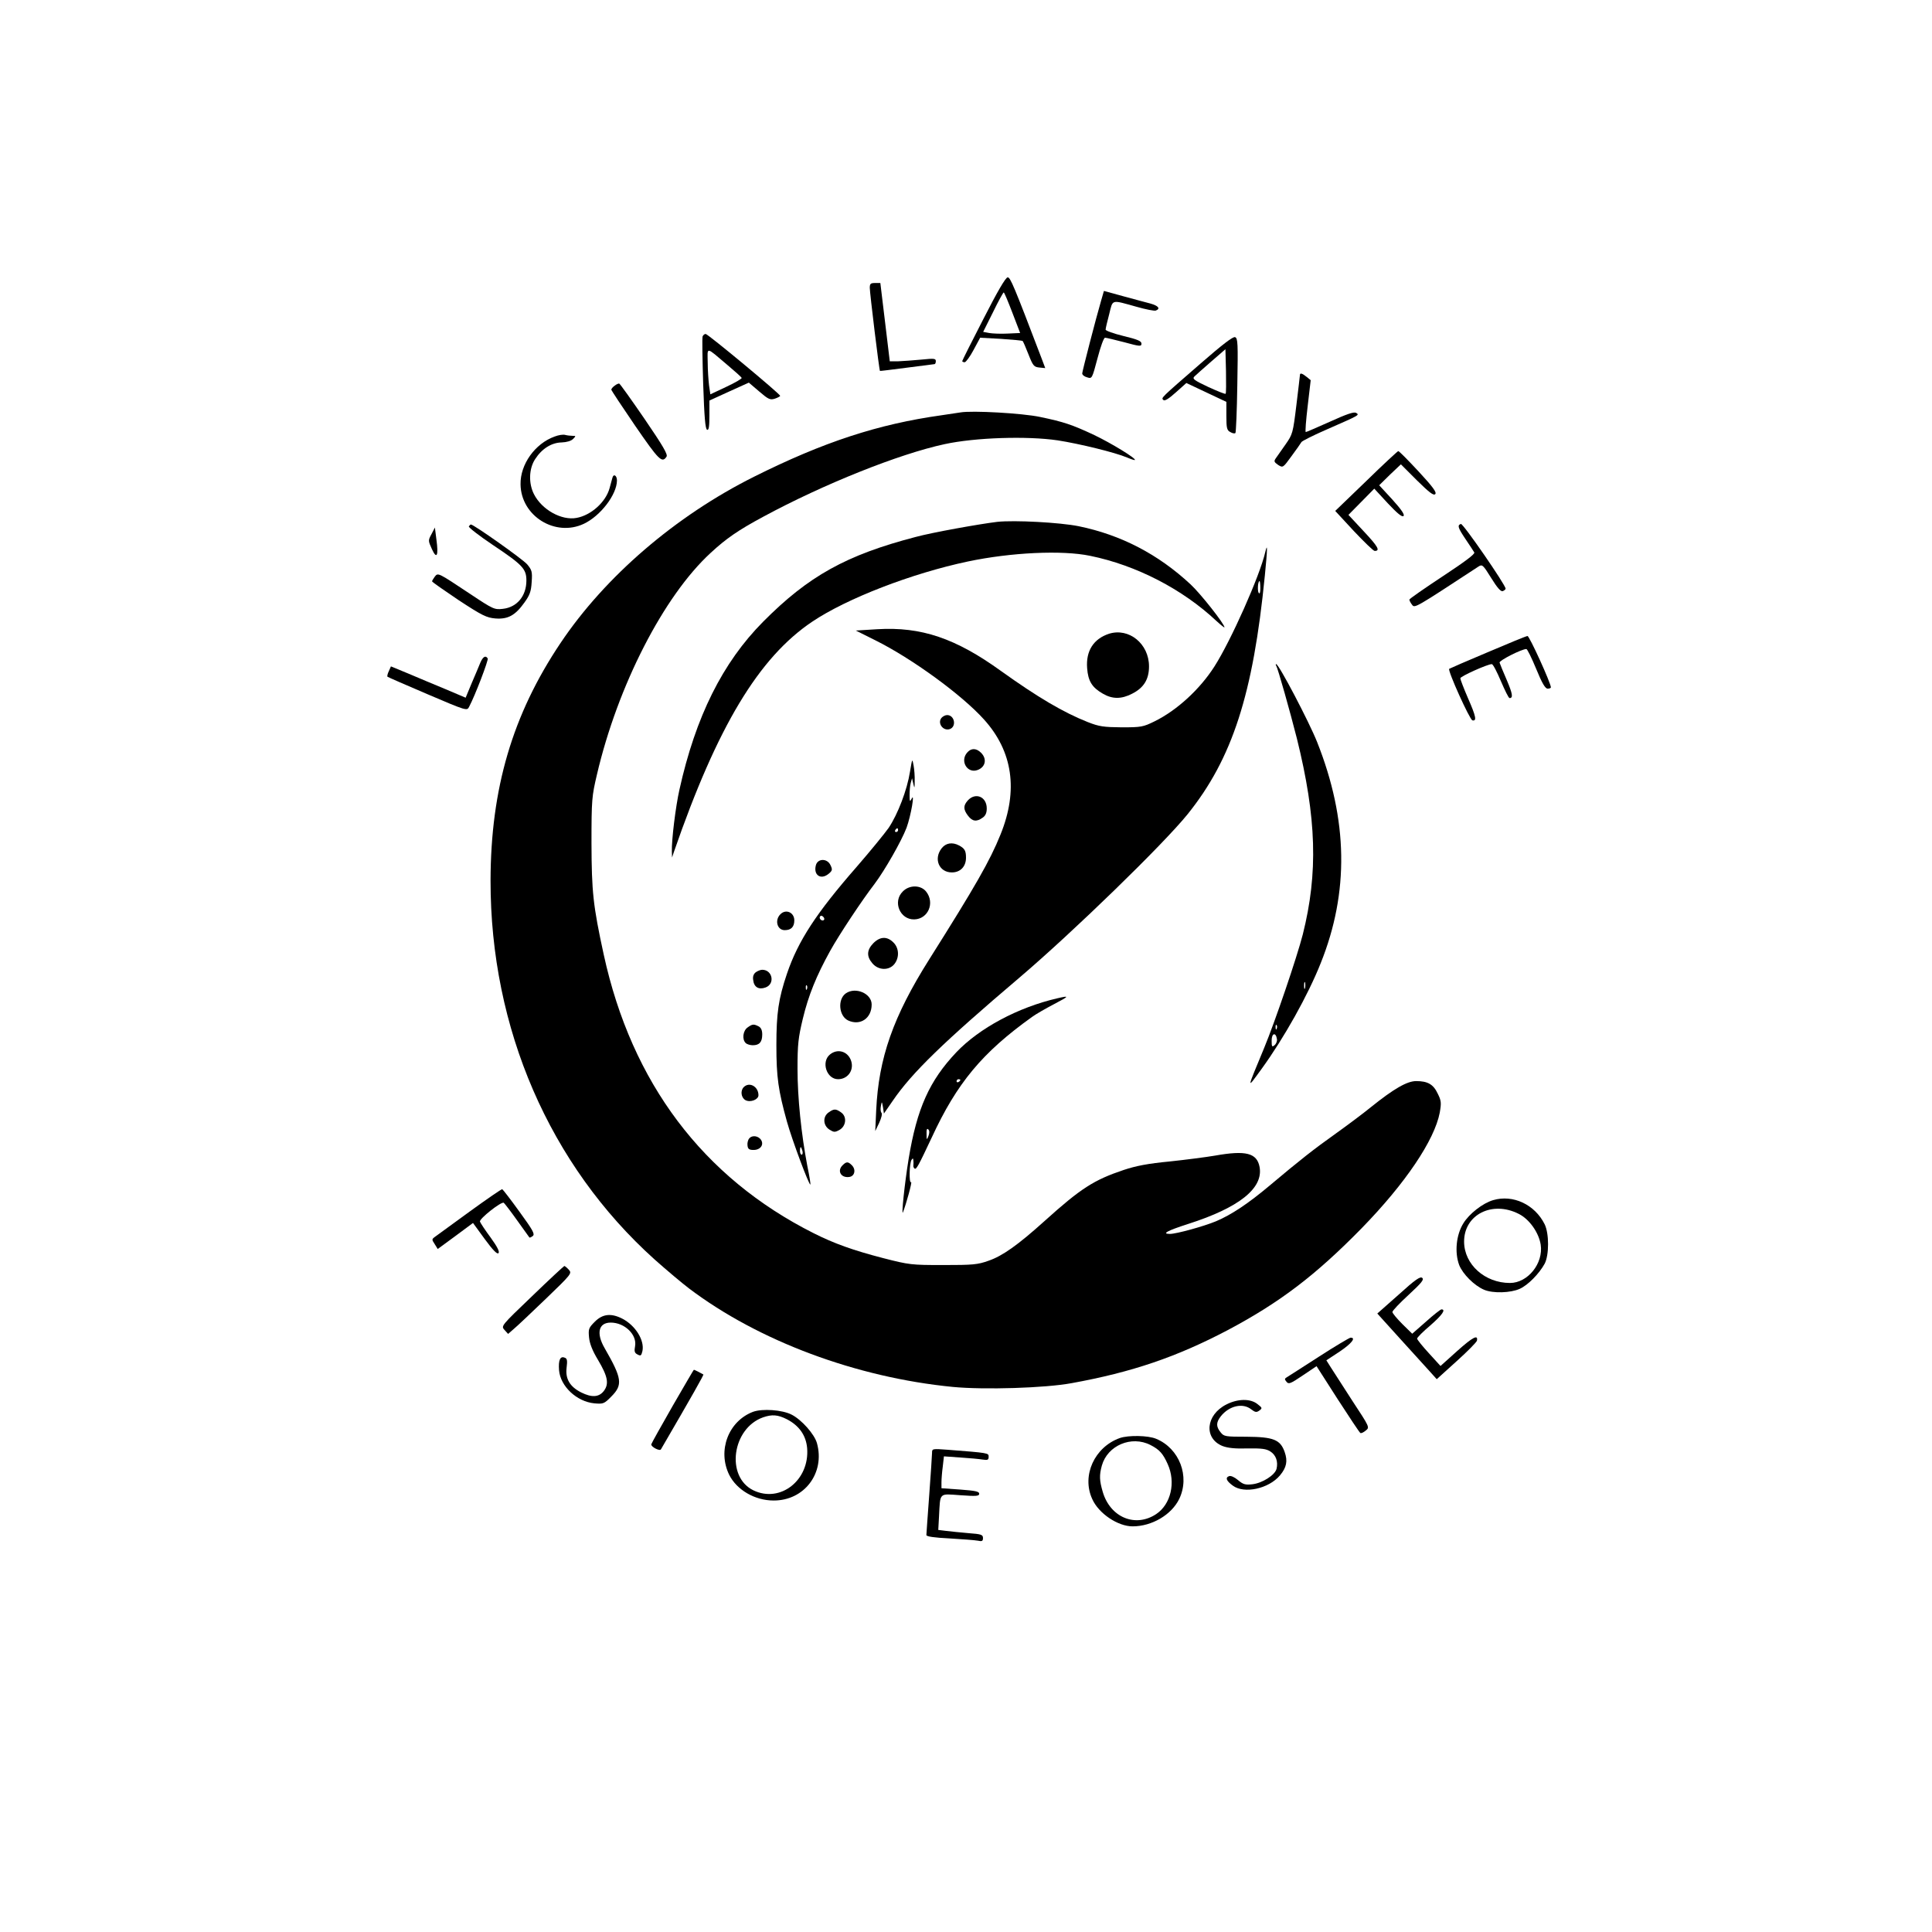
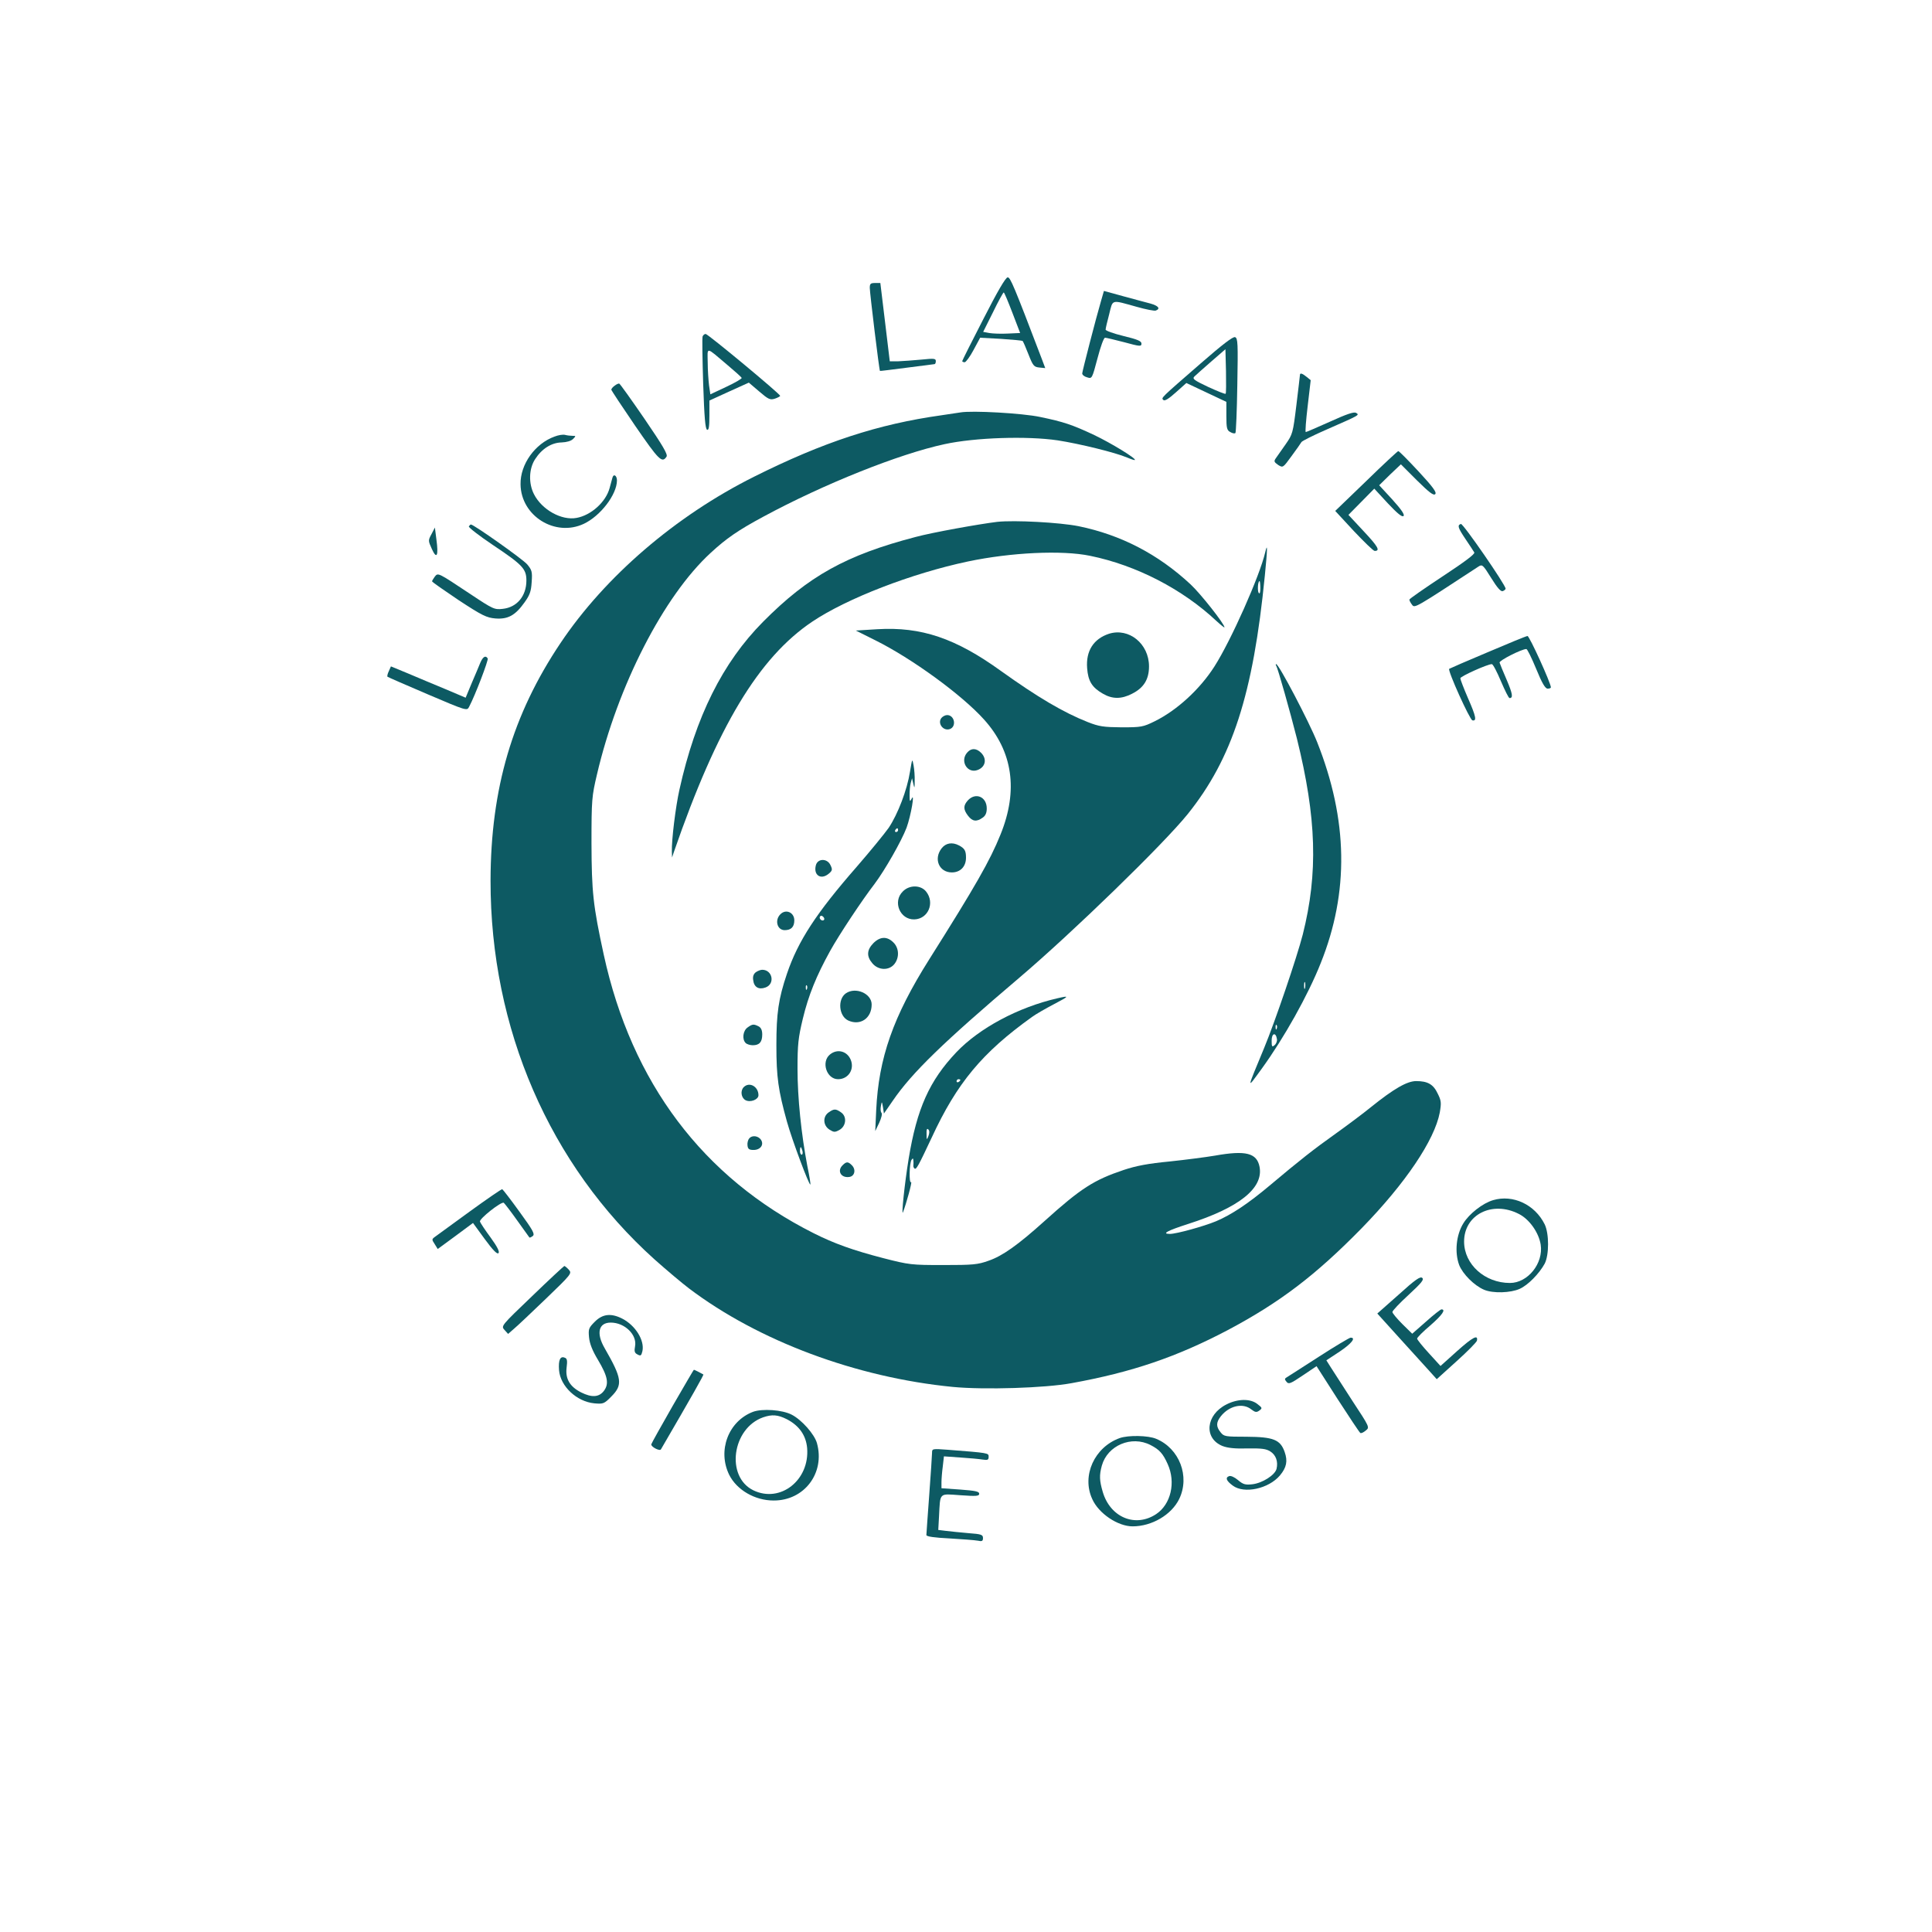
<svg xmlns="http://www.w3.org/2000/svg" version="1.0" width="1024pt" height="1024pt" viewBox="0 0 1024 1024" preserveAspectRatio="xMidYMid meet">
-   <g transform="translate(0,1024) scale(0.1,-0.1)" fill="#000000" stroke="none">
+   <g transform="translate(0,1024) scale(0.1,-0.1)" fill="#0d5a63" stroke="none">
    <path d="M5213 8551 c-62 -120 -113 -222 -113 -225 0 -3 6 -6 13 -6 6 0 28 29 47 65 l35 65 110 -6 c61 -4 112 -9 115 -11 3 -3 17 -35 31 -71 24 -61 29 -67 58 -70 l31 -3 -18 48 c-149 391 -167 433 -181 433 -11 0 -55 -76 -128 -219z m153 31 l41 -107 -66 -3 c-36 -2 -81 0 -98 3 l-32 6 52 104 c28 58 54 105 57 105 3 0 23 -48 46 -108z" />
    <path d="M4610 8714 c0 -25 50 -438 54 -440 0 -1 64 7 141 17 77 10 143 18 148 19 4 0 7 7 7 16 0 14 -9 15 -77 8 -43 -4 -98 -8 -123 -9 l-44 0 -25 208 -25 207 -28 0 c-24 0 -28 -4 -28 -26z" />
    <path d="M5836 8646 c-27 -92 -99 -371 -100 -385 0 -8 11 -17 26 -21 26 -8 26 -8 55 101 16 61 33 109 40 109 6 0 52 -11 102 -24 84 -23 91 -23 91 -7 0 13 -20 22 -95 40 -53 13 -95 28 -95 34 0 7 9 44 19 82 20 80 8 77 145 39 49 -14 95 -23 102 -20 26 10 14 25 -28 37 -24 6 -89 24 -145 39 l-102 28 -15 -52z" />
    <path d="M3724 8457 c-3 -8 -1 -121 3 -252 6 -176 11 -239 21 -243 9 -3 12 17 12 76 l0 79 105 48 104 47 55 -47 c49 -42 58 -46 83 -38 15 5 28 12 28 15 0 10 -383 328 -395 328 -6 0 -13 -6 -16 -13z m132 -152 c39 -33 73 -63 75 -68 2 -4 -34 -25 -81 -47 l-85 -40 -7 48 c-3 26 -7 80 -7 121 -1 84 -13 86 105 -14z" />
    <path d="M6363 8313 c-215 -187 -209 -181 -197 -193 7 -7 28 6 66 40 l56 50 106 -50 106 -50 0 -74 c0 -66 3 -77 21 -86 11 -7 24 -9 27 -5 3 3 8 118 10 254 4 220 3 249 -12 254 -11 4 -67 -39 -183 -140z m133 -160 c-2 -3 -44 14 -92 36 -76 36 -86 43 -73 56 8 8 48 43 89 79 l75 65 3 -116 c1 -64 1 -118 -2 -120z" />
    <path d="M6890 8253 c0 -5 -9 -77 -19 -161 -18 -148 -20 -154 -57 -207 -22 -31 -45 -64 -52 -74 -11 -16 -9 -20 12 -35 26 -16 26 -16 71 46 26 35 49 68 53 75 4 6 65 37 137 68 173 76 172 75 152 87 -12 6 -50 -7 -138 -47 -67 -30 -125 -55 -128 -55 -4 0 1 62 10 138 l16 137 -21 17 c-23 19 -36 23 -36 11z" />
    <path d="M3258 8196 c-10 -7 -18 -17 -18 -21 0 -4 57 -90 126 -191 126 -183 143 -201 167 -164 7 12 -20 58 -117 200 -70 102 -130 186 -134 187 -4 1 -15 -4 -24 -11z" />
    <path d="M5090 8054 c-14 -2 -59 -9 -100 -15 -336 -47 -626 -142 -994 -326 -416 -208 -789 -529 -1025 -881 -255 -380 -370 -772 -371 -1259 -1 -784 313 -1508 869 -2008 64 -57 146 -126 183 -154 369 -279 887 -472 1398 -522 168 -16 490 -6 630 20 320 58 557 139 827 281 277 147 466 291 710 540 233 239 386 467 414 613 9 52 8 63 -11 101 -23 49 -53 66 -114 66 -48 0 -118 -40 -241 -139 -38 -31 -122 -94 -185 -139 -118 -84 -188 -139 -351 -276 -113 -95 -203 -155 -284 -189 -65 -27 -210 -67 -244 -67 -46 0 -15 17 97 53 269 86 399 189 378 302 -14 74 -73 89 -236 60 -47 -8 -155 -22 -240 -31 -115 -11 -178 -23 -244 -45 -158 -53 -227 -97 -420 -271 -141 -127 -223 -185 -296 -210 -58 -21 -84 -23 -240 -23 -169 0 -180 1 -320 37 -158 41 -259 77 -368 132 -586 295 -964 797 -1112 1476 -57 262 -64 333 -65 590 0 234 2 250 29 365 110 471 354 946 602 1174 83 77 147 121 279 192 320 173 720 333 962 385 161 35 437 44 599 20 116 -18 304 -64 368 -91 21 -9 40 -15 41 -13 8 8 -127 90 -215 132 -117 55 -162 70 -287 96 -94 20 -361 35 -423 24z" />
    <path d="M2939 7926 c-103 -37 -182 -147 -180 -253 2 -168 184 -281 336 -209 88 42 174 154 175 229 0 27 -18 38 -24 15 -2 -7 -9 -32 -15 -55 -20 -74 -98 -144 -175 -158 -79 -15 -184 43 -226 126 -29 57 -27 134 6 185 36 56 87 88 141 89 27 1 50 8 60 18 16 16 16 17 -2 17 -11 0 -29 2 -40 5 -11 3 -36 -1 -56 -9z" />
    <path d="M7241 7690 l-164 -158 98 -106 c55 -58 104 -106 111 -106 31 0 18 23 -58 104 l-81 87 69 70 68 69 72 -78 c50 -53 75 -74 83 -67 7 7 -11 34 -59 87 l-70 76 57 56 58 55 85 -85 c65 -64 88 -82 97 -73 9 9 -12 38 -89 121 -55 59 -103 108 -107 107 -3 0 -80 -71 -170 -159z" />
    <path d="M5285 7474 c-98 -12 -343 -56 -432 -80 -368 -96 -568 -207 -809 -450 -214 -216 -357 -502 -443 -890 -20 -89 -42 -268 -40 -328 l1 -31 10 30 c230 665 450 1030 733 1220 183 123 527 256 825 319 228 48 499 61 648 30 245 -50 490 -177 669 -345 24 -22 43 -37 43 -34 0 18 -127 179 -180 228 -172 160 -369 262 -593 308 -100 20 -340 33 -432 23z" />
    <path d="M7743 7463 c-20 -7 -16 -20 25 -81 21 -31 42 -63 46 -70 5 -8 -48 -48 -168 -127 -97 -64 -176 -119 -176 -123 0 -5 6 -17 14 -27 14 -20 16 -18 352 202 20 13 24 10 68 -61 32 -52 51 -73 61 -69 8 3 15 9 15 13 0 20 -226 347 -237 343z" />
    <path d="M2485 7450 c-3 -5 55 -50 128 -99 157 -105 177 -126 177 -188 0 -82 -50 -142 -125 -150 -44 -5 -50 -3 -173 79 -172 114 -170 114 -188 91 -7 -10 -14 -21 -14 -24 0 -4 64 -48 141 -100 125 -82 148 -93 195 -97 66 -5 105 16 154 85 28 39 35 58 38 108 4 55 1 64 -24 94 -23 27 -283 211 -298 211 -3 0 -7 -4 -11 -10z" />
    <path d="M2287 7409 c-18 -33 -18 -35 2 -79 26 -57 36 -36 24 51 l-8 63 -18 -35z" />
    <path d="M6706 7313 c-29 -126 -182 -469 -269 -605 -77 -121 -199 -233 -317 -291 -61 -30 -71 -32 -175 -32 -96 1 -119 4 -180 28 -129 51 -266 132 -460 271 -240 173 -422 235 -655 221 l-114 -7 104 -52 c193 -96 457 -288 575 -419 153 -169 183 -376 88 -610 -56 -139 -132 -272 -378 -662 -191 -303 -268 -522 -281 -800 l-5 -110 21 44 c12 26 17 48 12 53 -5 5 -6 21 -3 36 5 26 5 26 11 -7 l5 -33 47 68 c101 148 268 310 672 653 281 239 762 706 891 866 236 294 347 634 409 1265 14 141 15 179 2 123z m-26 -190 c0 -24 -3 -33 -9 -25 -7 12 -4 62 5 62 2 0 4 -17 4 -37z" />
    <path d="M5878 6881 c-82 -27 -123 -91 -116 -182 5 -69 26 -103 84 -136 50 -29 98 -29 154 0 62 31 90 76 90 145 0 120 -106 206 -212 173z" />
    <path d="M7885 6783 c-110 -46 -201 -86 -204 -88 -9 -9 109 -270 123 -273 24 -5 20 19 -24 119 -22 51 -40 98 -40 104 0 10 144 75 167 75 6 0 27 -40 48 -90 21 -49 41 -90 46 -90 20 0 16 23 -15 96 -19 44 -36 85 -38 92 -3 11 117 72 142 72 5 0 28 -47 52 -105 31 -76 48 -105 61 -105 9 0 17 3 17 7 0 22 -114 273 -124 272 -6 0 -101 -39 -211 -86z" />
    <path d="M2546 6728 c-7 -18 -28 -67 -46 -109 l-32 -77 -106 45 c-59 24 -148 62 -198 83 l-92 38 -11 -25 c-7 -14 -10 -28 -7 -30 2 -2 98 -44 213 -93 206 -88 208 -88 219 -67 32 60 104 249 99 257 -11 18 -25 10 -39 -22z" />
    <path d="M6764 6712 c9 -14 74 -245 110 -387 104 -420 113 -712 31 -1038 -31 -121 -147 -462 -205 -602 -94 -227 -94 -221 -13 -110 119 164 246 391 313 560 151 376 145 759 -19 1172 -43 108 -203 413 -217 413 -3 0 -3 -4 0 -8z m153 -1709 c-3 -10 -5 -4 -5 12 0 17 2 24 5 18 2 -7 2 -21 0 -30z m-150 -215 c-3 -8 -6 -5 -6 6 -1 11 2 17 5 13 3 -3 4 -12 1 -19z m1 -55 c2 -11 -4 -26 -13 -33 -13 -11 -15 -8 -15 25 0 39 22 46 28 8z" />
    <path d="M4990 6435 c-23 -28 9 -72 45 -59 36 14 24 74 -15 74 -10 0 -23 -7 -30 -15z" />
    <path d="M5127 6252 c-41 -45 0 -114 55 -93 42 16 50 59 18 91 -25 25 -52 26 -73 2z" />
    <path d="M4823 6149 c-15 -95 -64 -224 -113 -297 -22 -31 -98 -124 -170 -207 -214 -245 -310 -392 -369 -566 -45 -133 -56 -210 -56 -379 0 -170 10 -239 56 -405 28 -100 118 -340 124 -333 2 2 -5 46 -16 98 -32 169 -52 361 -52 515 0 130 4 165 28 265 30 125 72 228 145 360 47 85 169 269 236 356 54 72 142 226 169 297 23 63 46 195 26 152 -8 -16 -10 -13 -10 20 0 22 2 51 6 65 l7 25 7 -30 c6 -26 7 -24 7 15 1 25 -2 63 -6 84 -7 38 -7 36 -19 -35z m-63 -309 c0 -5 -5 -10 -11 -10 -5 0 -7 5 -4 10 3 6 8 10 11 10 2 0 4 -4 4 -10z m-393 -476 c-9 -9 -28 6 -21 18 4 6 10 6 17 -1 6 -6 8 -13 4 -17z m-90 -366 c-3 -8 -6 -5 -6 6 -1 11 2 17 5 13 3 -3 4 -12 1 -19z m-24 -858 c3 -11 1 -20 -4 -20 -5 0 -9 9 -9 20 0 11 2 20 4 20 2 0 6 -9 9 -20z" />
    <path d="M5130 5998 c-25 -28 -25 -48 1 -82 23 -30 45 -33 77 -10 15 10 22 25 22 49 0 62 -59 87 -100 43z" />
    <path d="M4991 5744 c-44 -56 -14 -128 54 -128 45 0 75 31 75 78 0 37 -7 49 -37 65 -36 19 -70 13 -92 -15z" />
    <path d="M4324 5653 c-13 -51 26 -78 67 -45 21 17 22 23 11 46 -17 38 -69 37 -78 -1z" />
    <path d="M4785 5515 c-55 -54 -15 -150 61 -148 73 2 110 87 63 147 -28 36 -89 37 -124 1z" />
    <path d="M4136 5394 c-31 -31 -17 -84 23 -84 34 0 51 17 51 52 0 42 -45 62 -74 32z" />
    <path d="M4629 5241 c-35 -36 -37 -70 -5 -107 32 -38 89 -39 117 -3 27 35 24 85 -6 114 -33 33 -70 32 -106 -4z" />
    <path d="M4006 5087 c-12 -9 -17 -23 -14 -41 4 -38 29 -53 65 -40 52 18 38 94 -17 94 -9 0 -24 -6 -34 -13z" />
    <path d="M4483 4975 c-45 -32 -37 -121 13 -144 64 -29 124 12 124 85 0 58 -85 95 -137 59z" />
    <path d="M5605 4949 c-209 -48 -414 -158 -536 -286 -143 -151 -209 -298 -253 -565 -21 -128 -40 -309 -30 -283 18 46 50 164 43 159 -12 -7 -9 100 2 118 7 10 9 10 10 -2 1 -8 1 -20 0 -27 -1 -6 2 -14 7 -17 9 -5 20 15 90 164 134 290 268 451 532 640 19 14 71 44 115 67 84 44 85 47 20 32z m-515 -433 c0 -3 -4 -8 -10 -11 -5 -3 -10 -1 -10 4 0 6 5 11 10 11 6 0 10 -2 10 -4z m-169 -297 c-9 -23 -10 -22 -10 11 -1 23 2 31 9 24 7 -7 7 -19 1 -35z" />
    <path d="M3962 4794 c-24 -17 -30 -62 -10 -82 7 -7 24 -12 38 -12 35 0 50 17 50 57 0 22 -6 36 -19 43 -26 13 -33 13 -59 -6z" />
    <path d="M4399 4651 c-48 -39 -18 -131 43 -131 54 0 88 52 67 103 -19 46 -71 60 -110 28z" />
    <path d="M3942 4478 c-19 -19 -14 -56 9 -69 26 -14 69 3 69 26 0 46 -48 73 -78 43z" />
    <path d="M4392 4344 c-32 -22 -30 -69 4 -91 24 -15 29 -15 53 -2 36 20 41 71 9 93 -28 20 -38 20 -66 0z" />
    <path d="M3971 4206 c-7 -8 -11 -25 -9 -38 2 -18 9 -23 32 -23 36 0 56 27 40 53 -14 22 -48 27 -63 8z" />
    <path d="M4466 4064 c-31 -30 -8 -69 36 -62 28 4 36 39 13 62 -20 20 -29 20 -49 0z" />
    <path d="M2490 3819 c-91 -66 -174 -127 -184 -134 -18 -13 -18 -15 -2 -39 l16 -26 94 69 93 69 62 -85 c44 -60 66 -82 73 -75 7 7 -5 32 -41 82 -29 39 -54 77 -57 85 -6 14 113 108 126 100 4 -3 36 -44 70 -92 35 -49 65 -90 66 -92 2 -2 10 2 18 8 12 10 1 30 -71 129 -46 64 -88 118 -91 119 -4 1 -81 -52 -172 -118z" />
    <path d="M7914 3879 c-55 -16 -127 -72 -158 -123 -38 -61 -47 -154 -22 -221 19 -48 80 -109 132 -131 47 -20 141 -17 189 5 43 19 103 80 132 133 24 46 24 160 0 209 -52 105 -168 159 -273 128z m136 -73 c56 -28 106 -99 116 -163 15 -99 -68 -203 -163 -203 -133 0 -242 98 -243 218 -1 144 149 220 290 148z" />
    <path d="M2820 3370 c-164 -157 -165 -158 -146 -179 l19 -21 31 27 c17 14 93 86 170 160 135 130 138 134 121 153 -10 11 -21 20 -24 20 -3 -1 -80 -72 -171 -160z" />
    <path d="M7413 3378 l-113 -100 123 -136 c67 -74 138 -152 157 -173 l35 -39 105 95 c58 52 106 101 108 109 7 34 -21 20 -104 -54 l-89 -80 -62 68 c-34 37 -62 72 -62 77 0 6 31 37 70 70 63 55 84 85 59 85 -5 0 -42 -29 -82 -65 l-73 -64 -52 51 c-29 29 -53 58 -53 64 0 7 39 48 86 91 69 64 83 81 72 90 -10 9 -37 -9 -125 -89z" />
    <path d="M3153 3235 c-33 -33 -35 -39 -31 -83 3 -33 18 -71 47 -119 53 -89 60 -128 31 -166 -26 -33 -64 -35 -120 -7 -59 30 -84 71 -77 130 5 39 3 50 -10 54 -24 10 -34 -13 -30 -66 7 -86 94 -167 187 -176 47 -4 52 -3 90 36 62 62 57 96 -35 256 -46 79 -33 136 32 136 74 0 140 -64 129 -125 -5 -27 -3 -36 13 -44 17 -9 20 -7 26 18 12 57 -37 136 -107 172 -59 30 -104 25 -145 -16z" />
    <path d="M6990 3049 c-85 -55 -162 -104 -170 -109 -12 -7 -12 -11 -1 -24 11 -14 21 -10 86 34 l73 49 112 -175 c62 -96 116 -177 120 -179 5 -3 17 3 29 13 21 17 21 17 -71 157 -50 77 -101 157 -114 177 l-24 38 70 46 c64 43 89 75 58 74 -7 -1 -83 -46 -168 -101z" />
    <path d="M3565 2788 c-60 -105 -111 -196 -113 -203 -3 -13 45 -38 51 -27 167 287 228 395 225 397 -6 4 -47 25 -50 25 -2 0 -52 -87 -113 -192z" />
    <path d="M6500 2796 c-109 -55 -121 -179 -21 -220 29 -11 67 -15 134 -13 75 1 98 -2 120 -16 30 -19 42 -54 33 -92 -8 -33 -75 -76 -129 -82 -36 -4 -48 -1 -75 22 -19 16 -39 25 -48 21 -21 -8 -14 -25 20 -50 60 -45 190 -17 250 54 35 42 42 76 25 124 -23 66 -60 80 -202 81 -113 0 -120 1 -138 24 -24 30 -24 52 2 85 44 55 116 72 161 36 21 -16 28 -17 43 -6 16 12 16 14 -10 34 -37 30 -105 29 -165 -2z" />
    <path d="M3991 2757 c-131 -50 -189 -206 -126 -334 40 -80 136 -136 235 -136 163 -1 274 146 230 304 -13 47 -81 124 -134 151 -50 26 -156 33 -205 15z m179 -39 c66 -34 102 -86 108 -153 14 -170 -142 -293 -285 -224 -148 72 -113 329 52 387 47 16 77 14 125 -10z" />
    <path d="M5935 2618 c-134 -48 -203 -199 -146 -323 34 -77 136 -145 214 -145 102 0 206 61 247 145 58 120 1 268 -122 319 -42 18 -147 20 -193 4z m163 -37 c47 -24 66 -45 91 -101 44 -97 17 -213 -61 -265 -110 -73 -243 -18 -283 117 -18 61 -19 89 -5 140 30 107 157 161 258 109z" />
    <path d="M4940 2539 c0 -13 -7 -114 -15 -224 -8 -110 -15 -205 -15 -211 0 -8 42 -14 123 -18 67 -4 134 -9 150 -12 22 -5 27 -2 27 14 0 18 -9 21 -77 26 -43 4 -97 9 -119 12 l-41 5 4 72 c7 129 -2 120 113 112 85 -6 100 -5 100 8 0 12 -21 16 -100 22 l-100 7 0 32 c0 17 3 55 7 84 l6 53 86 -6 c47 -3 101 -8 119 -11 27 -4 32 -2 32 15 0 20 1 20 -217 37 -82 6 -83 6 -83 -17z" />
  </g>
</svg>
